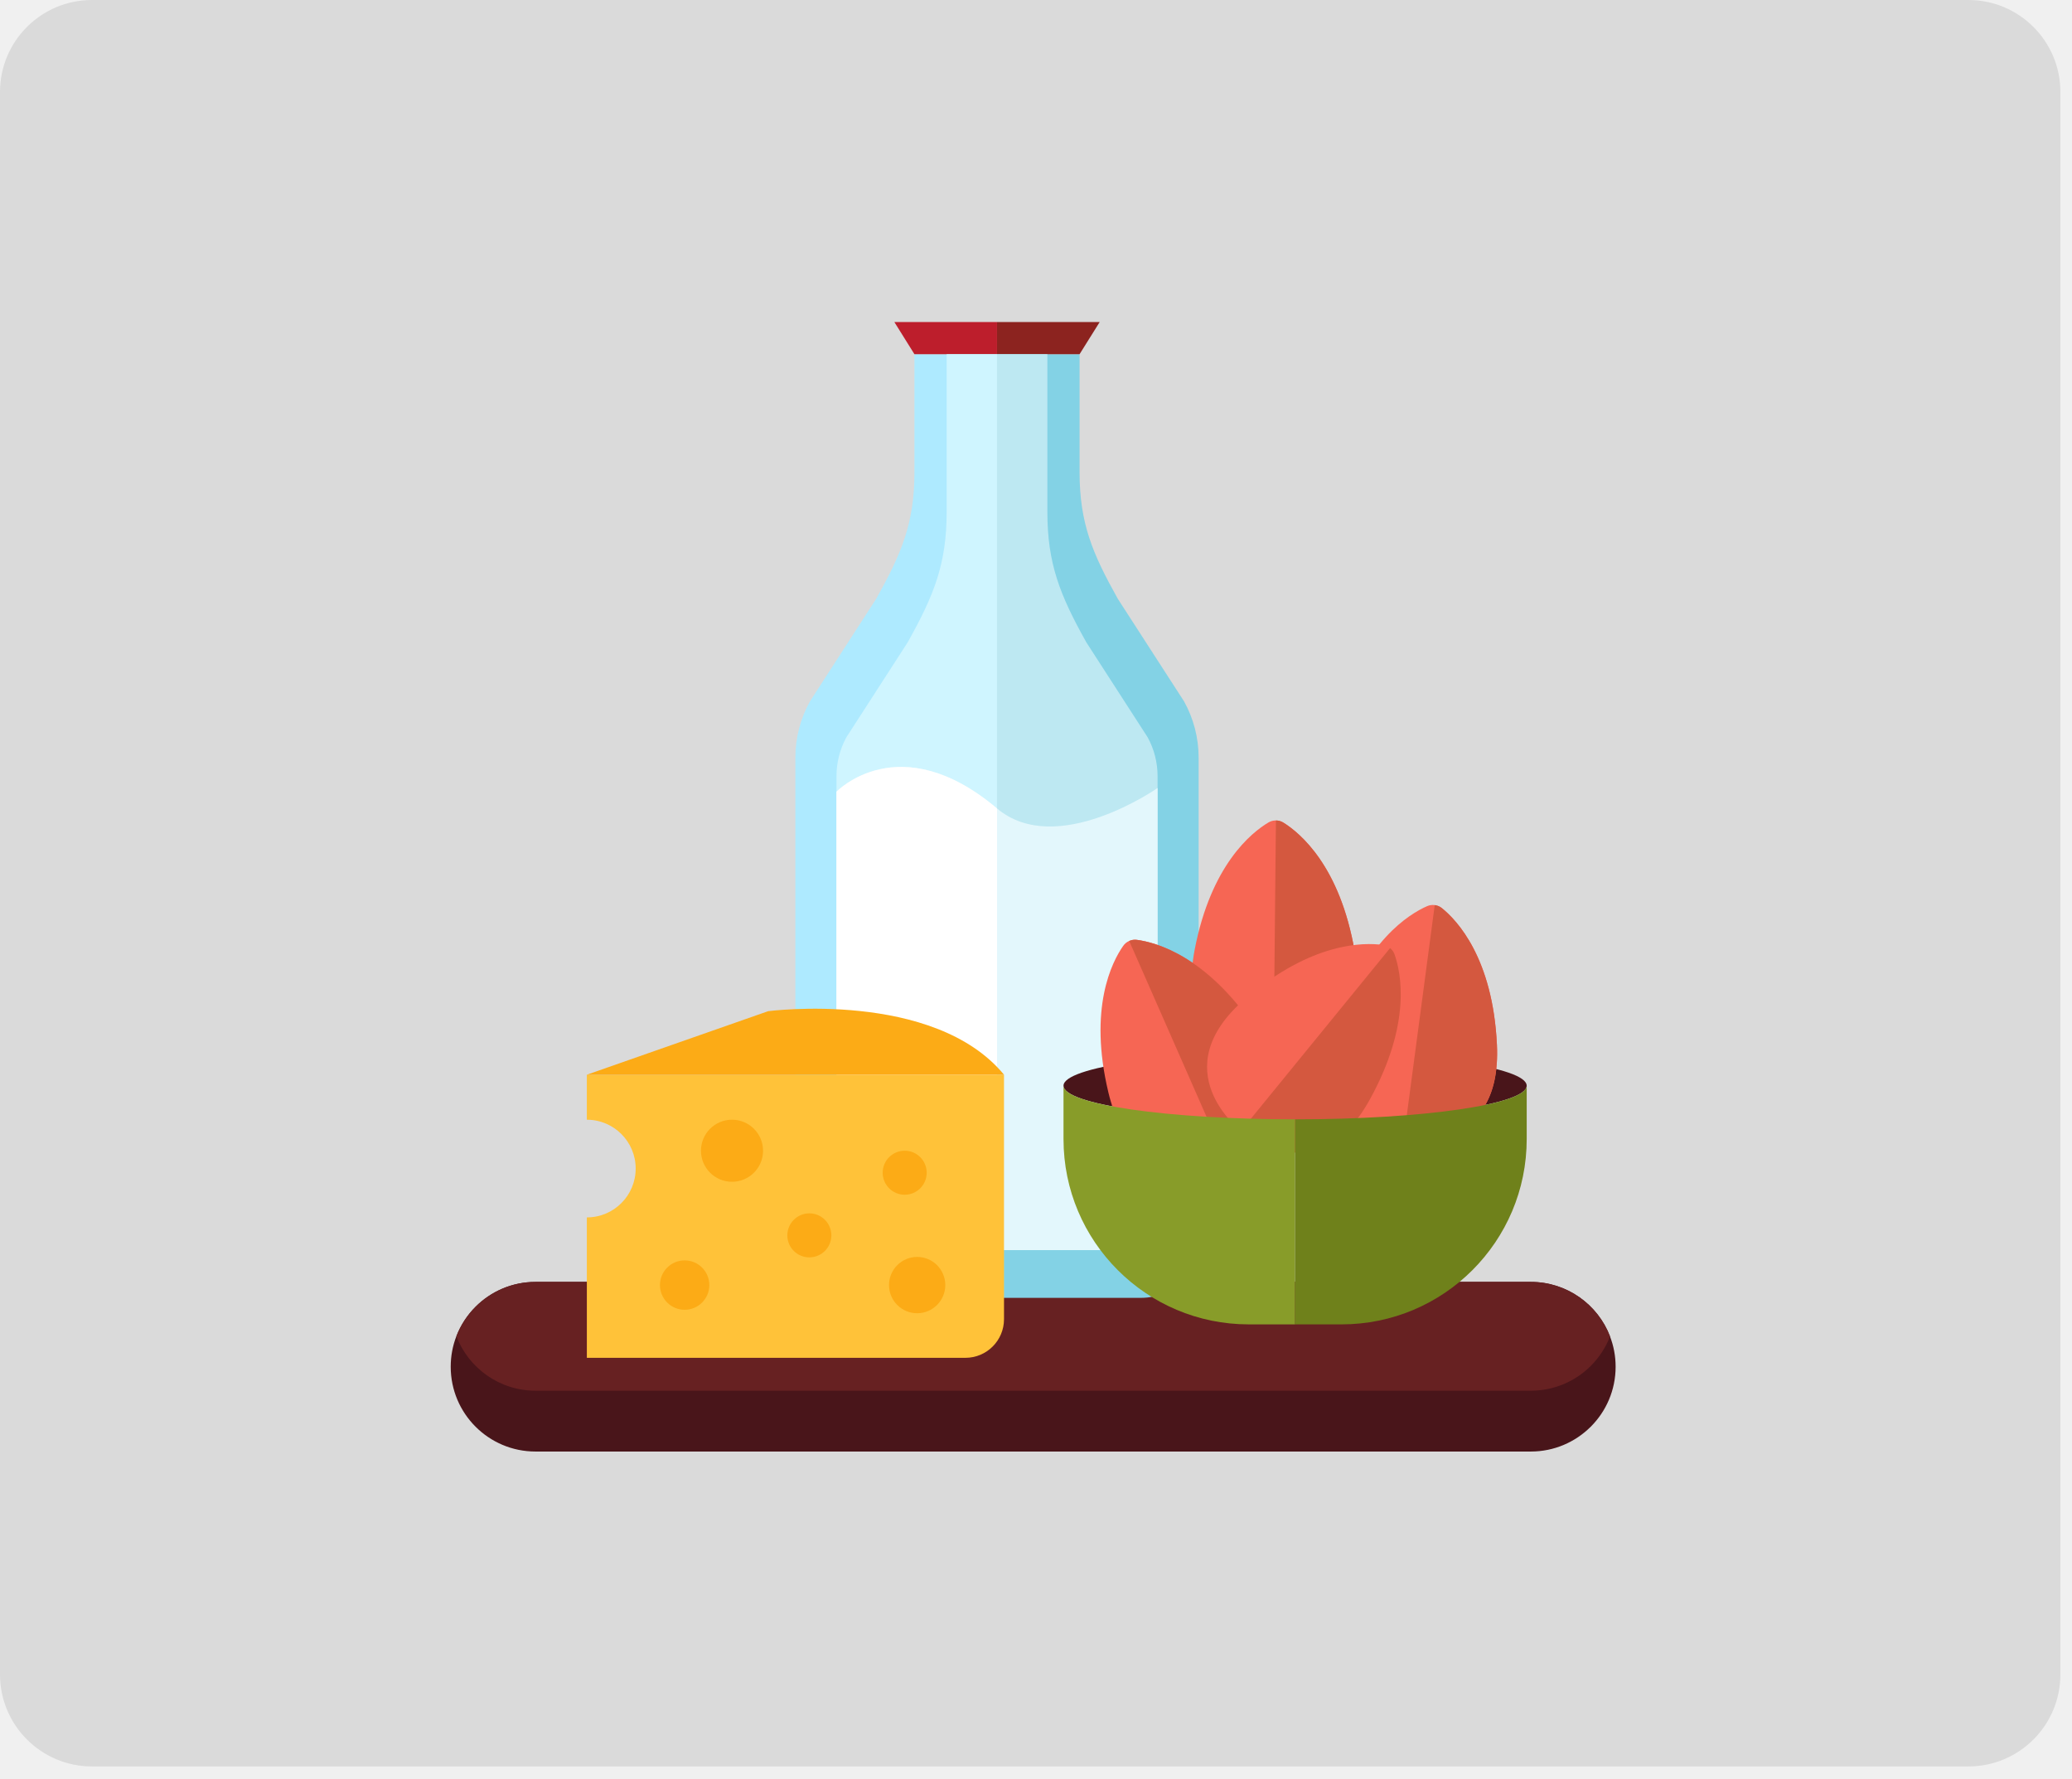
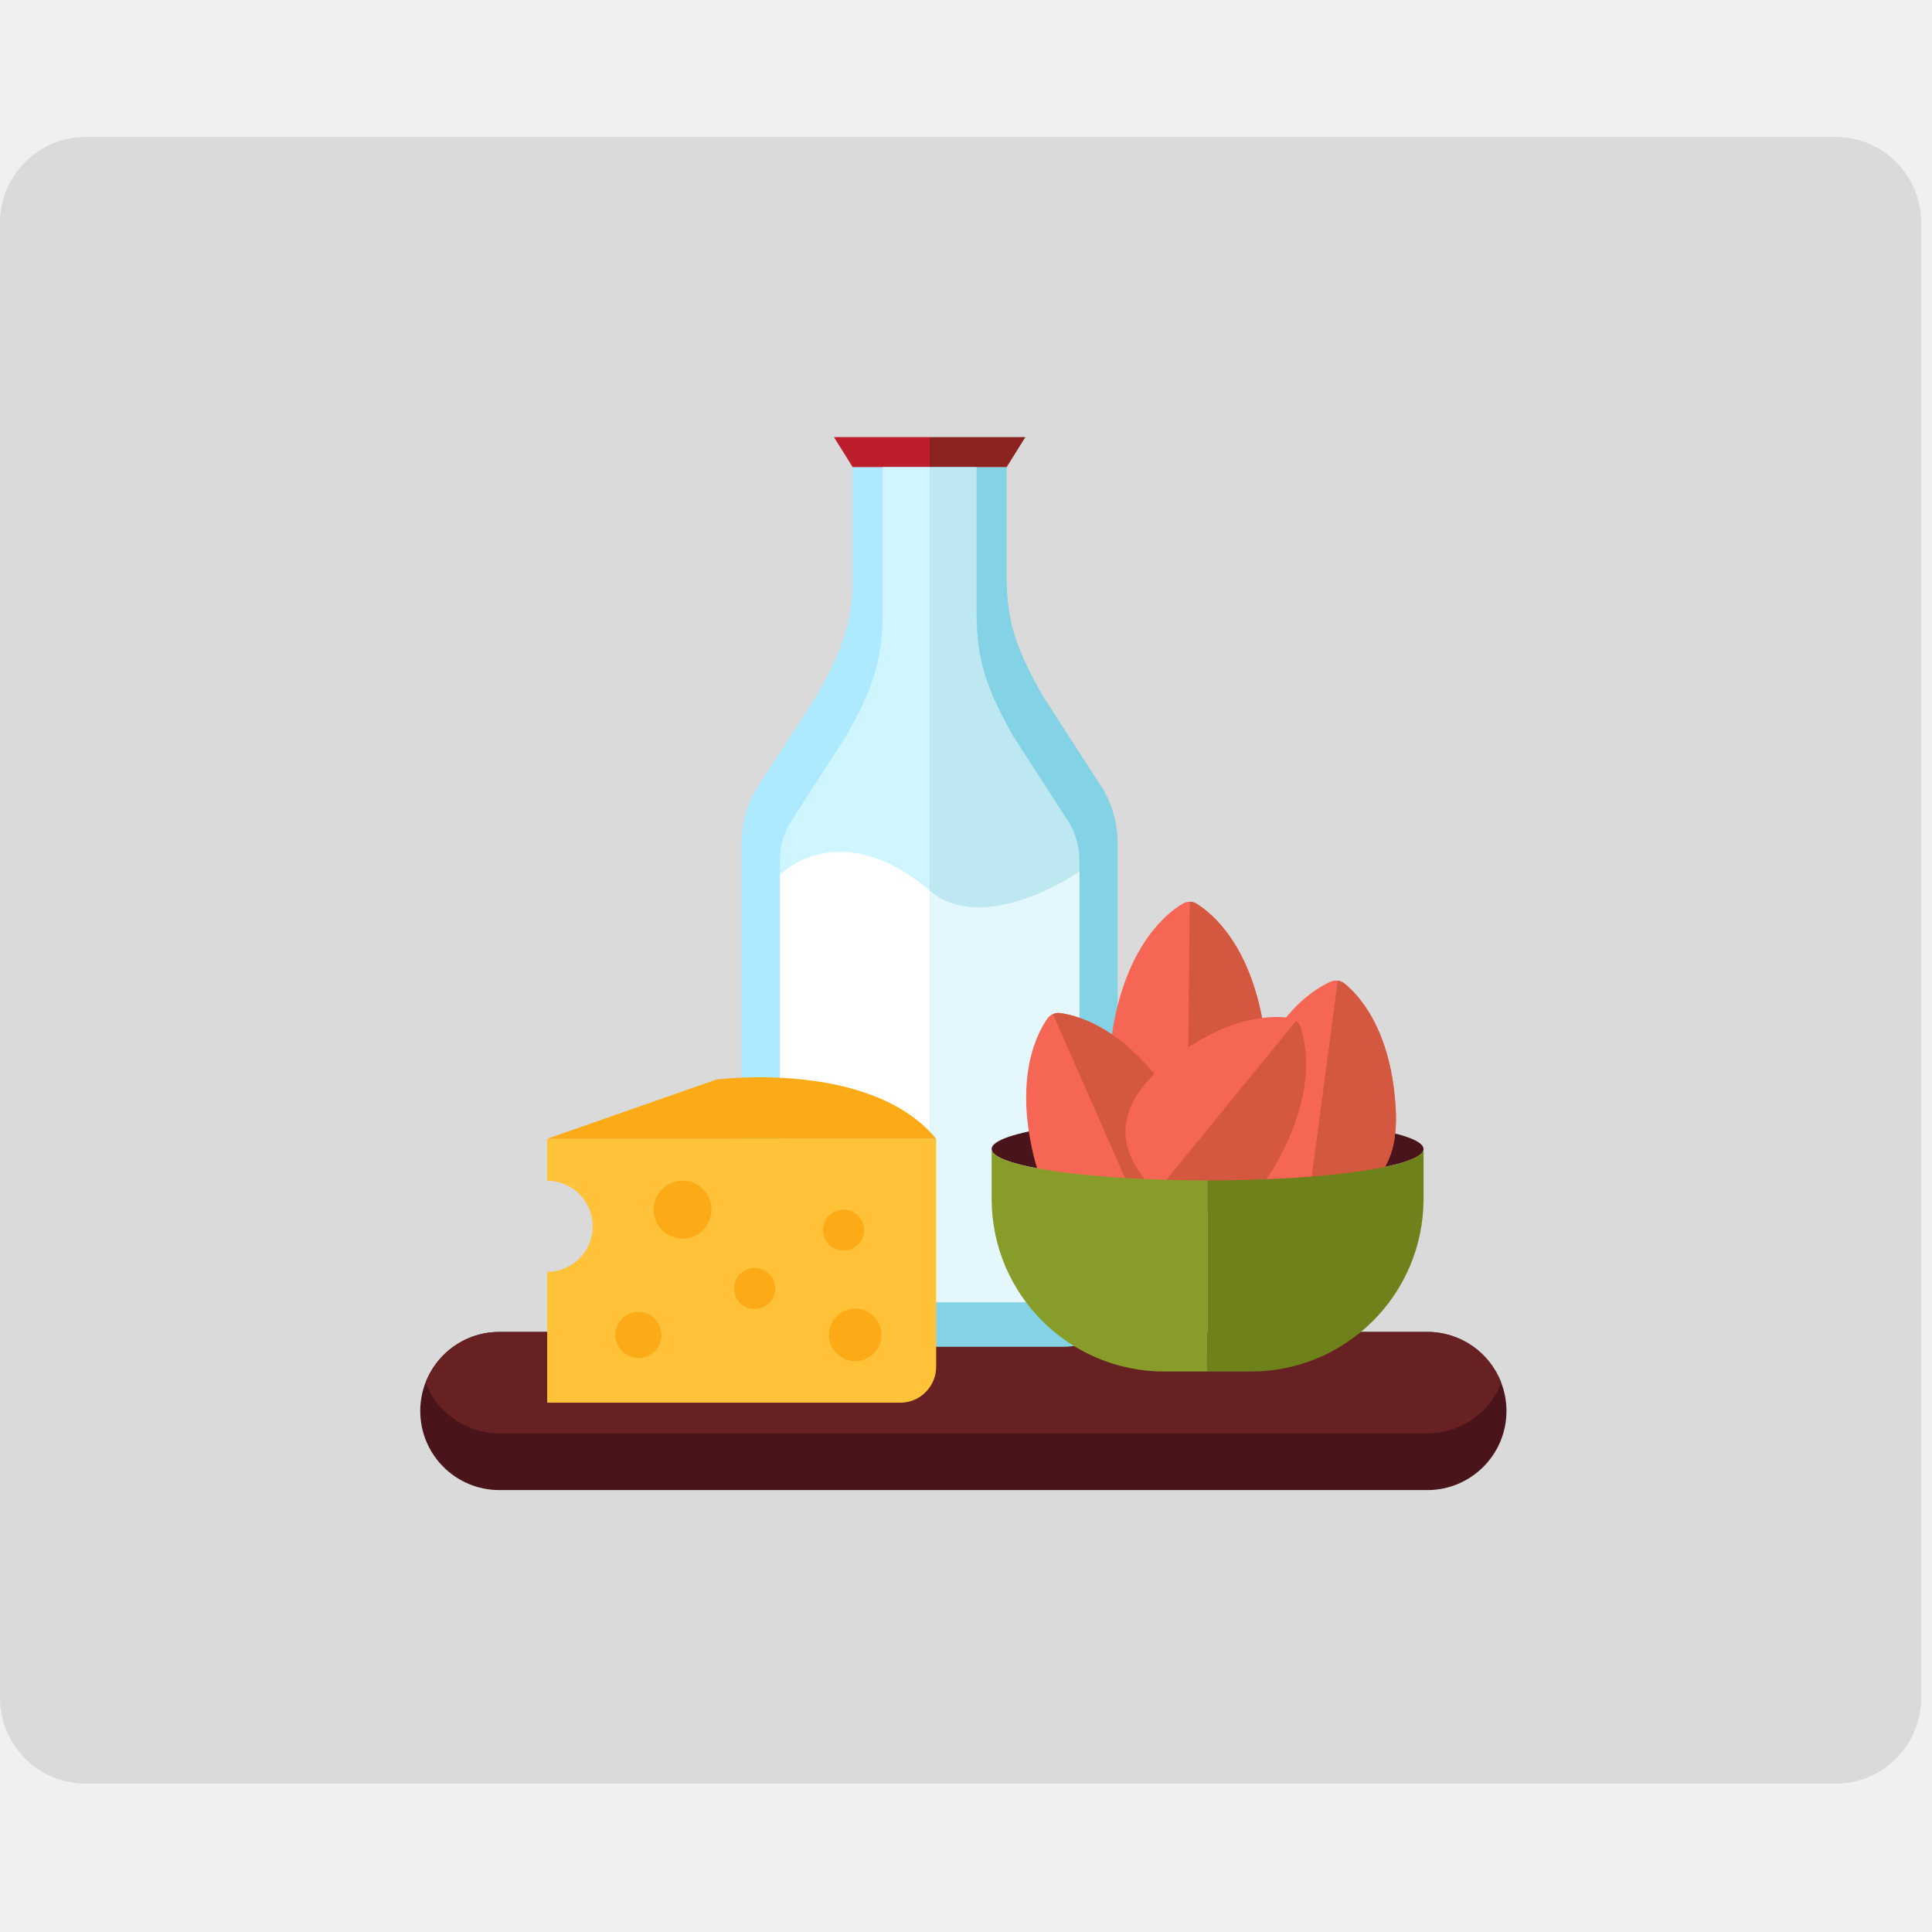
- <svg xmlns="http://www.w3.org/2000/svg" width="127" height="109" viewBox="0 0 127 109" fill="none">
+ <svg xmlns="http://www.w3.org/2000/svg" width="100" height="100" viewBox="0 0 127 109" fill="none">
  <rect width="126.288" height="108.247" rx="5.638" fill="#DADADA" />
  <path d="M99.027 83.753C99.027 85.188 98.445 86.487 97.504 87.427C96.563 88.367 95.263 88.95 93.829 88.95H32.824C29.953 88.95 27.626 86.624 27.626 83.753C27.626 83.095 27.747 82.467 27.97 81.889C28.233 81.203 28.637 80.588 29.147 80.078C30.087 79.138 31.387 78.555 32.823 78.555H93.828C96.041 78.555 97.932 79.939 98.68 81.889C98.905 82.467 99.027 83.095 99.027 83.753Z" fill="#49151A" />
  <path d="M98.685 81.889C98.422 82.574 98.017 83.19 97.507 83.7C96.567 84.639 95.267 85.222 93.833 85.222H32.828C30.614 85.222 28.723 83.838 27.974 81.889C28.237 81.203 28.641 80.588 29.151 80.078C30.091 79.138 31.391 78.555 32.827 78.555H93.832C96.045 78.555 97.936 79.939 98.685 81.889Z" fill="#672122" />
  <path d="M56.049 21.705V28.935C56.049 32.08 55.243 33.94 53.71 36.686L49.648 42.974C49.06 44.028 48.751 45.215 48.751 46.421V76.007C48.751 77.954 50.33 79.532 52.276 79.532H61.109V21.705H56.049Z" fill="#AEEAFF" />
  <path d="M66.171 21.705V28.935C66.171 32.08 66.976 33.94 68.509 36.686L72.571 42.974C73.159 44.028 73.468 45.215 73.468 46.421V76.007C73.468 77.954 71.89 79.532 69.944 79.532H61.11V21.705H66.171Z" fill="#83D2E5" />
  <path d="M61.111 19.733H54.817L56.049 21.705H61.111V19.733Z" fill="#BD1E2C" />
  <path d="M67.404 19.733H61.111V21.705H66.171L67.404 19.733Z" fill="#8C231F" />
  <path d="M61.113 21.705V76.605H52.937C52.019 76.605 51.271 75.858 51.271 74.94V47.554C51.271 46.728 51.48 45.908 51.876 45.184L55.633 39.366L55.658 39.322C57.261 36.45 58.024 34.528 58.024 31.369V21.705H61.113Z" fill="#CFF5FF" />
  <path d="M70.952 47.554V74.939C70.952 75.857 70.203 76.605 69.285 76.605H61.109V21.705H64.197V31.369C64.197 34.527 64.96 36.45 66.563 39.322L66.588 39.366L70.345 45.184C70.742 45.908 70.952 46.728 70.952 47.554Z" fill="#BDE8F2" />
  <path d="M70.953 48.288V74.94C70.953 75.857 70.205 76.605 69.287 76.605H52.936C52.018 76.605 51.27 75.857 51.27 74.94V48.516C51.27 48.516 55.124 44.491 61.112 49.542C64.762 52.623 70.953 48.288 70.953 48.288Z" fill="#E3F7FC" />
  <path d="M61.112 49.542C55.124 44.491 51.27 48.516 51.27 48.516V74.94C51.27 75.857 52.018 76.605 52.936 76.605H61.112V49.542Z" fill="white" />
  <path d="M93.576 66.532C93.576 67.67 87.221 68.592 79.381 68.592C71.541 68.592 65.186 67.67 65.186 66.532C65.186 65.395 71.541 64.472 79.381 64.472C87.221 64.472 93.576 65.395 93.576 66.532Z" fill="#49151A" />
  <path d="M73.223 58.208C74.225 52.993 76.716 51.014 77.748 50.4C78.027 50.235 78.386 50.238 78.662 50.409C79.683 51.043 82.133 53.071 83.034 58.304C84.183 64.986 78.064 64.734 78.064 64.734C78.064 64.734 71.943 64.865 73.223 58.208Z" fill="#F66654" />
  <path d="M78.206 50.277C78.365 50.278 78.523 50.322 78.661 50.408C79.681 51.042 82.132 53.069 83.033 58.302C84.182 64.984 78.063 64.733 78.063 64.733L78.206 50.277Z" fill="#D4583F" />
  <path d="M82.027 62.726C83.66 57.672 86.373 56.012 87.472 55.529C87.771 55.399 88.125 55.446 88.379 55.65C89.314 56.403 91.499 58.715 91.753 64.02C92.077 70.792 86.036 69.796 86.036 69.796C86.036 69.796 79.942 69.178 82.027 62.726Z" fill="#F66654" />
  <path d="M87.94 55.464C88.098 55.485 88.251 55.547 88.377 55.65C89.312 56.403 91.497 58.715 91.751 64.02C92.075 70.792 86.034 69.795 86.034 69.795L87.94 55.464Z" fill="#D4583F" />
  <path d="M67.935 66.939C66.701 61.774 68.156 58.945 68.845 57.962C69.032 57.694 69.359 57.55 69.682 57.593C70.872 57.75 73.941 58.59 76.915 62.989C80.713 68.605 75.033 70.894 75.033 70.894C75.033 70.894 69.509 73.535 67.935 66.939Z" fill="#F66654" />
  <path d="M69.213 57.662C69.359 57.597 69.521 57.573 69.682 57.594C70.873 57.751 73.941 58.591 76.915 62.989C80.713 68.606 75.035 70.895 75.035 70.895L69.213 57.662Z" fill="#D4583F" />
  <path d="M76.358 61.177C80.398 57.731 83.58 57.742 84.769 57.907C85.091 57.953 85.368 58.179 85.477 58.486C85.878 59.618 86.525 62.732 83.959 67.381C80.682 73.317 76.061 69.298 76.061 69.298C76.061 69.298 71.199 65.577 76.358 61.177Z" fill="#F66654" />
  <path d="M85.203 58.098C85.326 58.198 85.423 58.331 85.477 58.486C85.878 59.618 86.525 62.732 83.959 67.381C80.682 73.317 76.063 69.299 76.063 69.299L85.203 58.098Z" fill="#D4583F" />
  <path d="M79.381 68.592C71.541 68.592 65.186 67.67 65.186 66.532V69.803C65.186 76.074 70.269 81.158 76.54 81.158H79.382L79.381 68.592Z" fill="#889C29" />
  <path d="M79.382 68.593C87.222 68.593 93.577 67.67 93.577 66.532V69.804C93.577 76.074 88.494 81.158 82.222 81.158H79.382V68.593Z" fill="#6F811B" />
  <path d="M35.97 65.858V68.617C37.623 68.617 38.963 69.957 38.963 71.61C38.963 73.263 37.623 74.602 35.97 74.602V83.207H59.171C60.479 83.207 61.539 82.147 61.539 80.838V65.858H35.97Z" fill="#FFC239" />
  <path d="M41.964 80.263C42.8 80.263 43.477 79.585 43.477 78.749C43.477 77.914 42.8 77.236 41.964 77.236C41.128 77.236 40.451 77.914 40.451 78.749C40.451 79.585 41.128 80.263 41.964 80.263Z" fill="#FCAB16" />
  <path d="M46.77 70.517C46.77 71.568 45.918 72.419 44.867 72.419C43.816 72.419 42.965 71.568 42.965 70.517C42.965 69.466 43.816 68.615 44.867 68.615C45.917 68.615 46.77 69.466 46.77 70.517Z" fill="#FCAB16" />
  <path d="M56.8 71.865C56.8 72.609 56.197 73.213 55.452 73.213C54.706 73.213 54.103 72.61 54.103 71.865C54.103 71.12 54.706 70.516 55.452 70.516C56.197 70.516 56.8 71.12 56.8 71.865Z" fill="#FCAB16" />
  <path d="M50.956 75.703C50.956 76.447 50.353 77.051 49.608 77.051C48.862 77.051 48.259 76.448 48.259 75.703C48.259 74.959 48.862 74.354 49.608 74.354C50.353 74.354 50.956 74.959 50.956 75.703Z" fill="#FCAB16" />
  <path d="M57.94 78.749C57.94 79.702 57.168 80.475 56.215 80.475C55.262 80.475 54.491 79.702 54.491 78.749C54.491 77.797 55.264 77.024 56.215 77.024C57.167 77.024 57.94 77.797 57.94 78.749Z" fill="#FCAB16" />
  <path d="M35.97 65.858L47.082 61.965C47.082 61.965 57.229 60.638 61.54 65.858C50.114 65.858 35.97 65.858 35.97 65.858Z" fill="#FCAB16" />
</svg>
